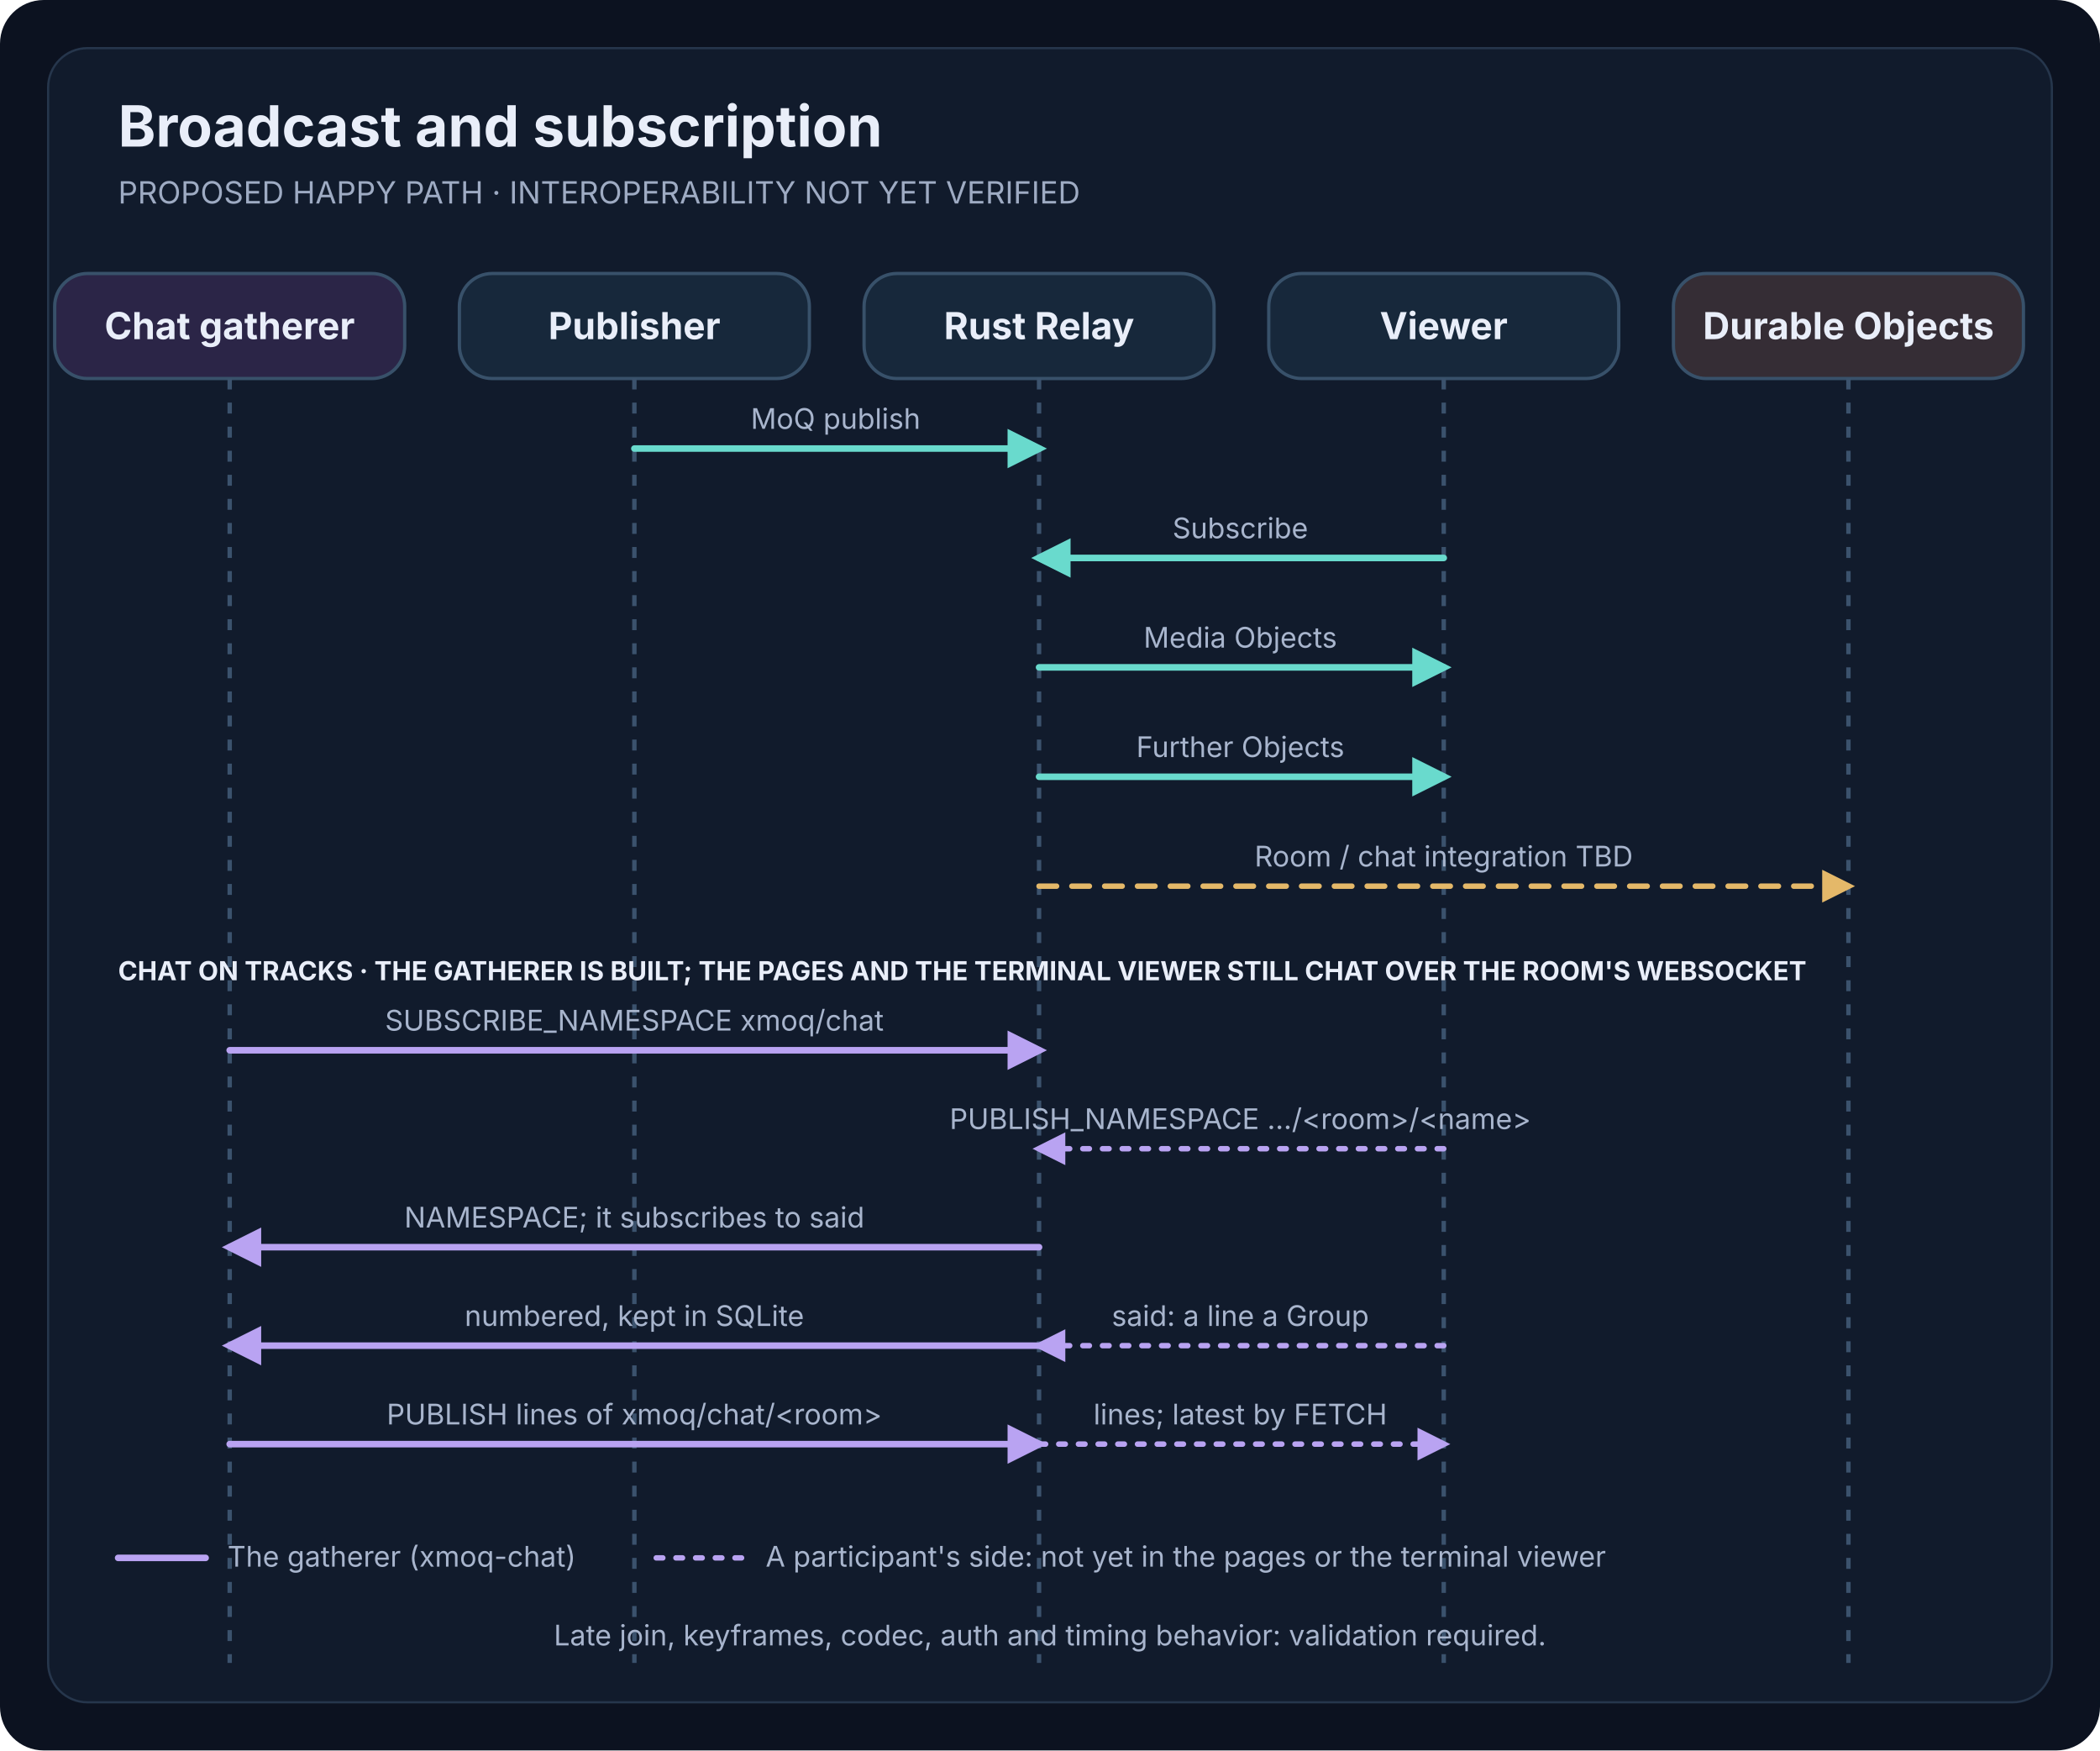
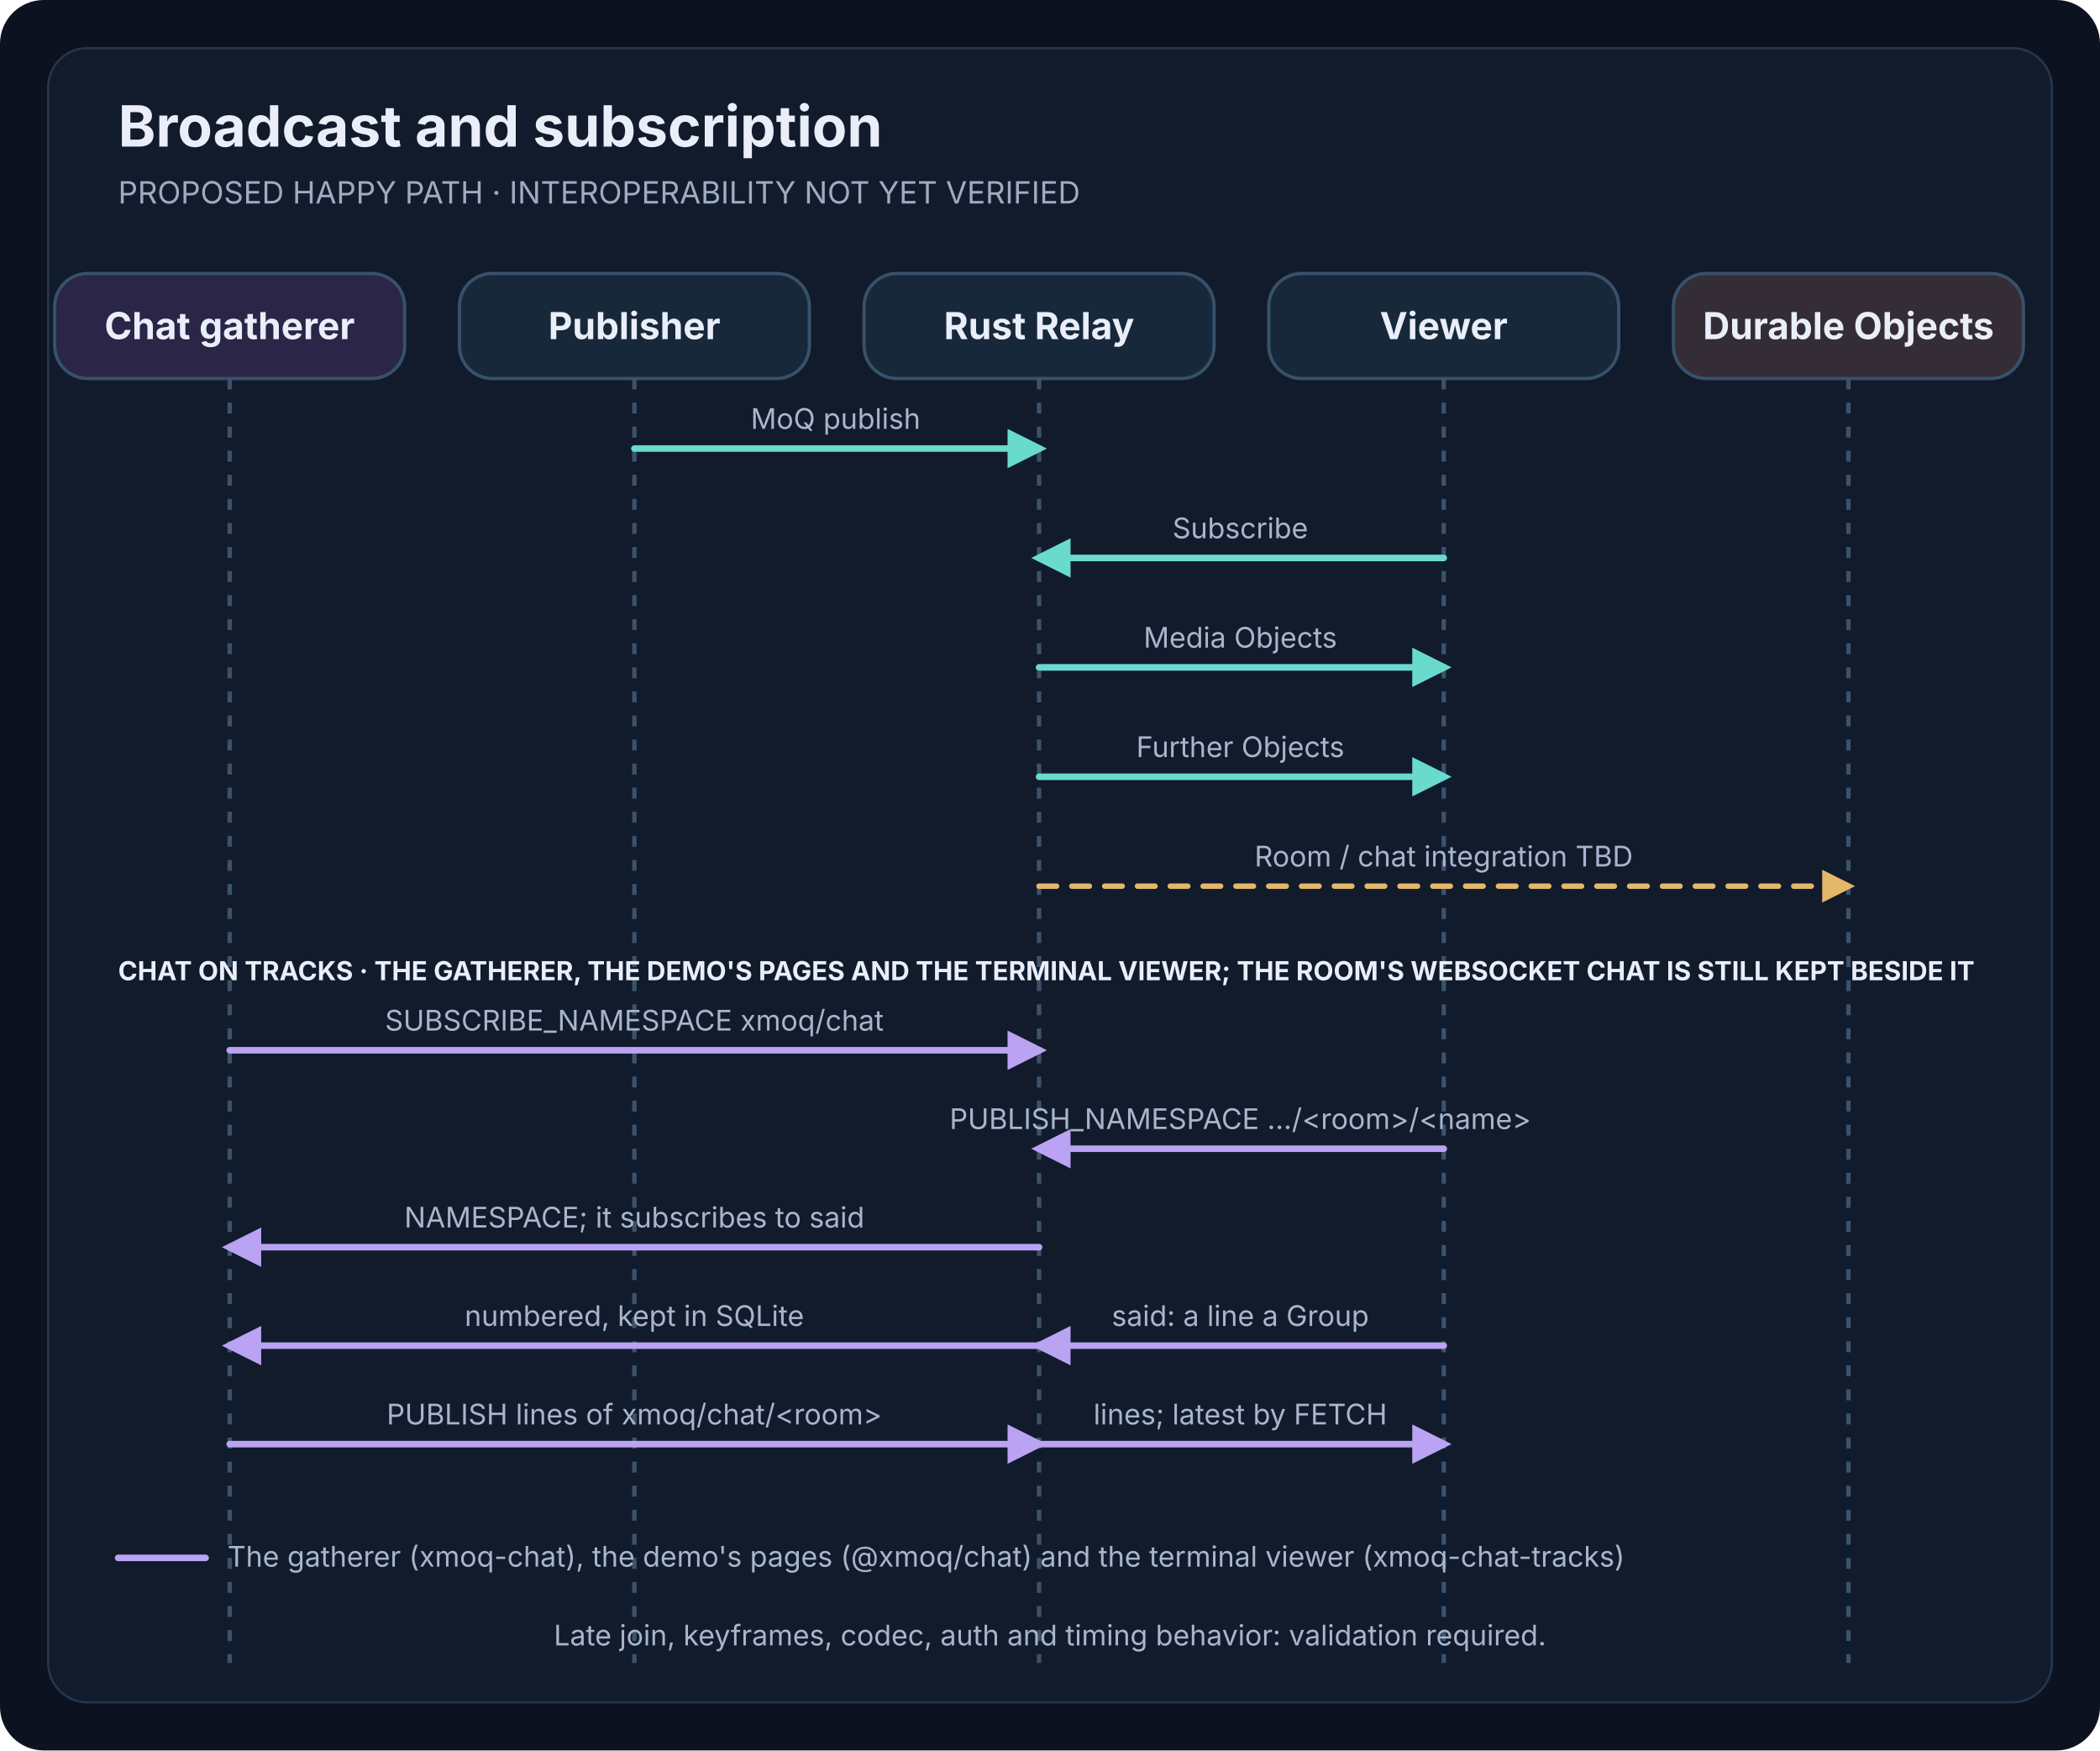
<svg xmlns="http://www.w3.org/2000/svg" viewBox="0 0 960 800" role="img" aria-label="Broadcast and subscription">
  <defs>
-     <style>text{font-family:Inter,ui-sans-serif,system-ui,sans-serif;fill:#e9eef9}.heading{font-size:26px;font-weight:750}.sub{font-size:14px;fill:#9eabc3}.name{font-size:17px;font-weight:700}.desc{font-size:13px;fill:#a8b5cd}.tag{font-size:12px;font-weight:650}.line{fill:none;stroke:#69dacd;stroke-width:3;stroke-linecap:round;stroke-linejoin:round}.dashed{fill:none;stroke:#e4b869;stroke-width:2.5;stroke-dasharray:8 7;stroke-linecap:round}.chat{fill:none;stroke:#b9a3f2;stroke-width:3;stroke-linecap:round}.moving{fill:none;stroke:#b9a3f2;stroke-width:2.5;stroke-dasharray:3 6;stroke-linecap:round}</style>
+     <style>text{font-family:Inter,ui-sans-serif,system-ui,sans-serif;fill:#e9eef9}.heading{font-size:26px;font-weight:750}.sub{font-size:14px;fill:#9eabc3}.name{font-size:17px;font-weight:700}.desc{font-size:13px;fill:#a8b5cd}.tag{font-size:12px;font-weight:650}.line{fill:none;stroke:#69dacd;stroke-width:3;stroke-linecap:round;stroke-linejoin:round}.dashed{fill:none;stroke:#e4b869;stroke-width:2.5;stroke-dasharray:8 7;stroke-linecap:round}.chat{fill:none;stroke:#b9a3f2;stroke-width:3;stroke-linecap:round}</style>
    <marker id="arr" viewBox="0 0 10 10" refX="8" refY="5" markerWidth="6" markerHeight="6" orient="auto-start-reverse">
      <path d="M0 0 10 5 0 10Z" fill="#69dacd" />
    </marker>
    <marker id="amb" viewBox="0 0 10 10" refX="8" refY="5" markerWidth="6" markerHeight="6" orient="auto-start-reverse">
      <path d="M0 0 10 5 0 10Z" fill="#e4b869" />
    </marker>
    <marker id="vio" viewBox="0 0 10 10" refX="8" refY="5" markerWidth="6" markerHeight="6" orient="auto-start-reverse">
      <path d="M0 0 10 5 0 10Z" fill="#b9a3f2" />
    </marker>
  </defs>
  <rect width="960" height="800" rx="20" fill="#0c1220" />
  <rect x="22" y="22" width="916" height="756" rx="18" fill="#111b2c" stroke="#26364c" />
  <text x="54" y="67" class="heading">Broadcast and subscription</text>
  <text x="54" y="93" class="sub">PROPOSED HAPPY PATH · INTEROPERABILITY NOT YET VERIFIED</text>
  <rect x="25" y="125" width="160" height="48" rx="15" fill="#2b2547" stroke="#38516a" stroke-width="1.5" />
  <text x="105" y="155" class="name" text-anchor="middle">Chat gatherer</text>
  <path d="M105 173 V760" stroke="#3b526d" stroke-width="2" stroke-dasharray="5 6" />
  <rect x="210" y="125" width="160" height="48" rx="15" fill="#17283b" stroke="#38516a" stroke-width="1.5" />
  <text x="290" y="155" class="name" text-anchor="middle">Publisher</text>
  <path d="M290 173 V760" stroke="#3b526d" stroke-width="2" stroke-dasharray="5 6" />
  <rect x="395" y="125" width="160" height="48" rx="15" fill="#17283b" stroke="#38516a" stroke-width="1.5" />
  <text x="475" y="155" class="name" text-anchor="middle">Rust Relay</text>
  <path d="M475 173 V760" stroke="#3b526d" stroke-width="2" stroke-dasharray="5 6" />
  <rect x="580" y="125" width="160" height="48" rx="15" fill="#17283b" stroke="#38516a" stroke-width="1.5" />
  <text x="660" y="155" class="name" text-anchor="middle">Viewer</text>
  <path d="M660 173 V760" stroke="#3b526d" stroke-width="2" stroke-dasharray="5 6" />
  <rect x="765" y="125" width="160" height="48" rx="15" fill="#352d35" stroke="#38516a" stroke-width="1.5" />
  <text x="845" y="155" class="name" text-anchor="middle">Durable Objects</text>
  <path d="M845 173 V760" stroke="#3b526d" stroke-width="2" stroke-dasharray="5 6" />
  <path d="M290 205 H475" class="line" marker-end="url(#arr)" />
  <text x="382" y="196" class="desc" text-anchor="middle">MoQ publish</text>
  <path d="M660 255 H475" class="line" marker-end="url(#arr)" />
  <text x="567" y="246" class="desc" text-anchor="middle">Subscribe</text>
  <path d="M475 305 H660" class="line" marker-end="url(#arr)" />
  <text x="567" y="296" class="desc" text-anchor="middle">Media Objects</text>
  <path d="M475 355 H660" class="line" marker-end="url(#arr)" />
  <text x="567" y="346" class="desc" text-anchor="middle">Further Objects</text>
  <path d="M475 405 H845" class="dashed" marker-end="url(#amb)" />
  <text x="660" y="396" class="desc" text-anchor="middle">Room / chat integration TBD</text>
-   <text x="54" y="448" class="tag" fill="#b9a3f2">CHAT ON TRACKS · THE GATHERER IS BUILT; THE PAGES AND THE TERMINAL VIEWER STILL CHAT OVER THE ROOM'S WEBSOCKET</text>
+   <text x="54" y="448" class="tag" fill="#b9a3f2">CHAT ON TRACKS · THE GATHERER, THE DEMO'S PAGES AND THE TERMINAL VIEWER; THE ROOM'S WEBSOCKET CHAT IS STILL KEPT BESIDE IT</text>
  <path d="M105 480 H475" class="chat" marker-end="url(#vio)" />
  <text x="290" y="471" class="desc" text-anchor="middle">SUBSCRIBE_NAMESPACE xmoq/chat</text>
-   <path d="M660 525 H475" class="moving" marker-end="url(#vio)" />
+   <path d="M660 525 H475" class="chat" marker-end="url(#vio)" />
  <text x="567" y="516" class="desc" text-anchor="middle">PUBLISH_NAMESPACE …/&lt;room&gt;/&lt;name&gt;</text>
  <path d="M475 570 H105" class="chat" marker-end="url(#vio)" />
  <text x="290" y="561" class="desc" text-anchor="middle">NAMESPACE; it subscribes to said</text>
-   <path d="M660 615 H475" class="moving" marker-end="url(#vio)" />
+   <path d="M660 615 H475" class="chat" marker-end="url(#vio)" />
  <text x="567" y="606" class="desc" text-anchor="middle">said: a line a Group</text>
  <path d="M475 615 H105" class="chat" marker-end="url(#vio)" />
  <text x="290" y="606" class="desc" text-anchor="middle">numbered, kept in SQLite</text>
  <path d="M105 660 H475" class="chat" marker-end="url(#vio)" />
  <text x="290" y="651" class="desc" text-anchor="middle">PUBLISH lines of xmoq/chat/&lt;room&gt;</text>
-   <path d="M475 660 H660" class="moving" marker-end="url(#vio)" />
+   <path d="M475 660 H660" class="chat" marker-end="url(#vio)" />
  <text x="567" y="651" class="desc" text-anchor="middle">lines; latest by FETCH</text>
  <path d="M54 712 H94" class="chat" />
-   <text x="104" y="716" class="desc">The gatherer (xmoq-chat)</text>
-   <path d="M300 712 H340" class="moving" />
-   <text x="350" y="716" class="desc">A participant's side: not yet in the pages or the terminal viewer</text>
+   <text x="104" y="716" class="desc">The gatherer (xmoq-chat), the demo's pages (@xmoq/chat) and the terminal viewer (xmoq-chat-tracks)</text>
  <text x="480" y="752" class="desc" text-anchor="middle">Late join, keyframes, codec, auth and timing behavior: validation required.</text>
</svg>
